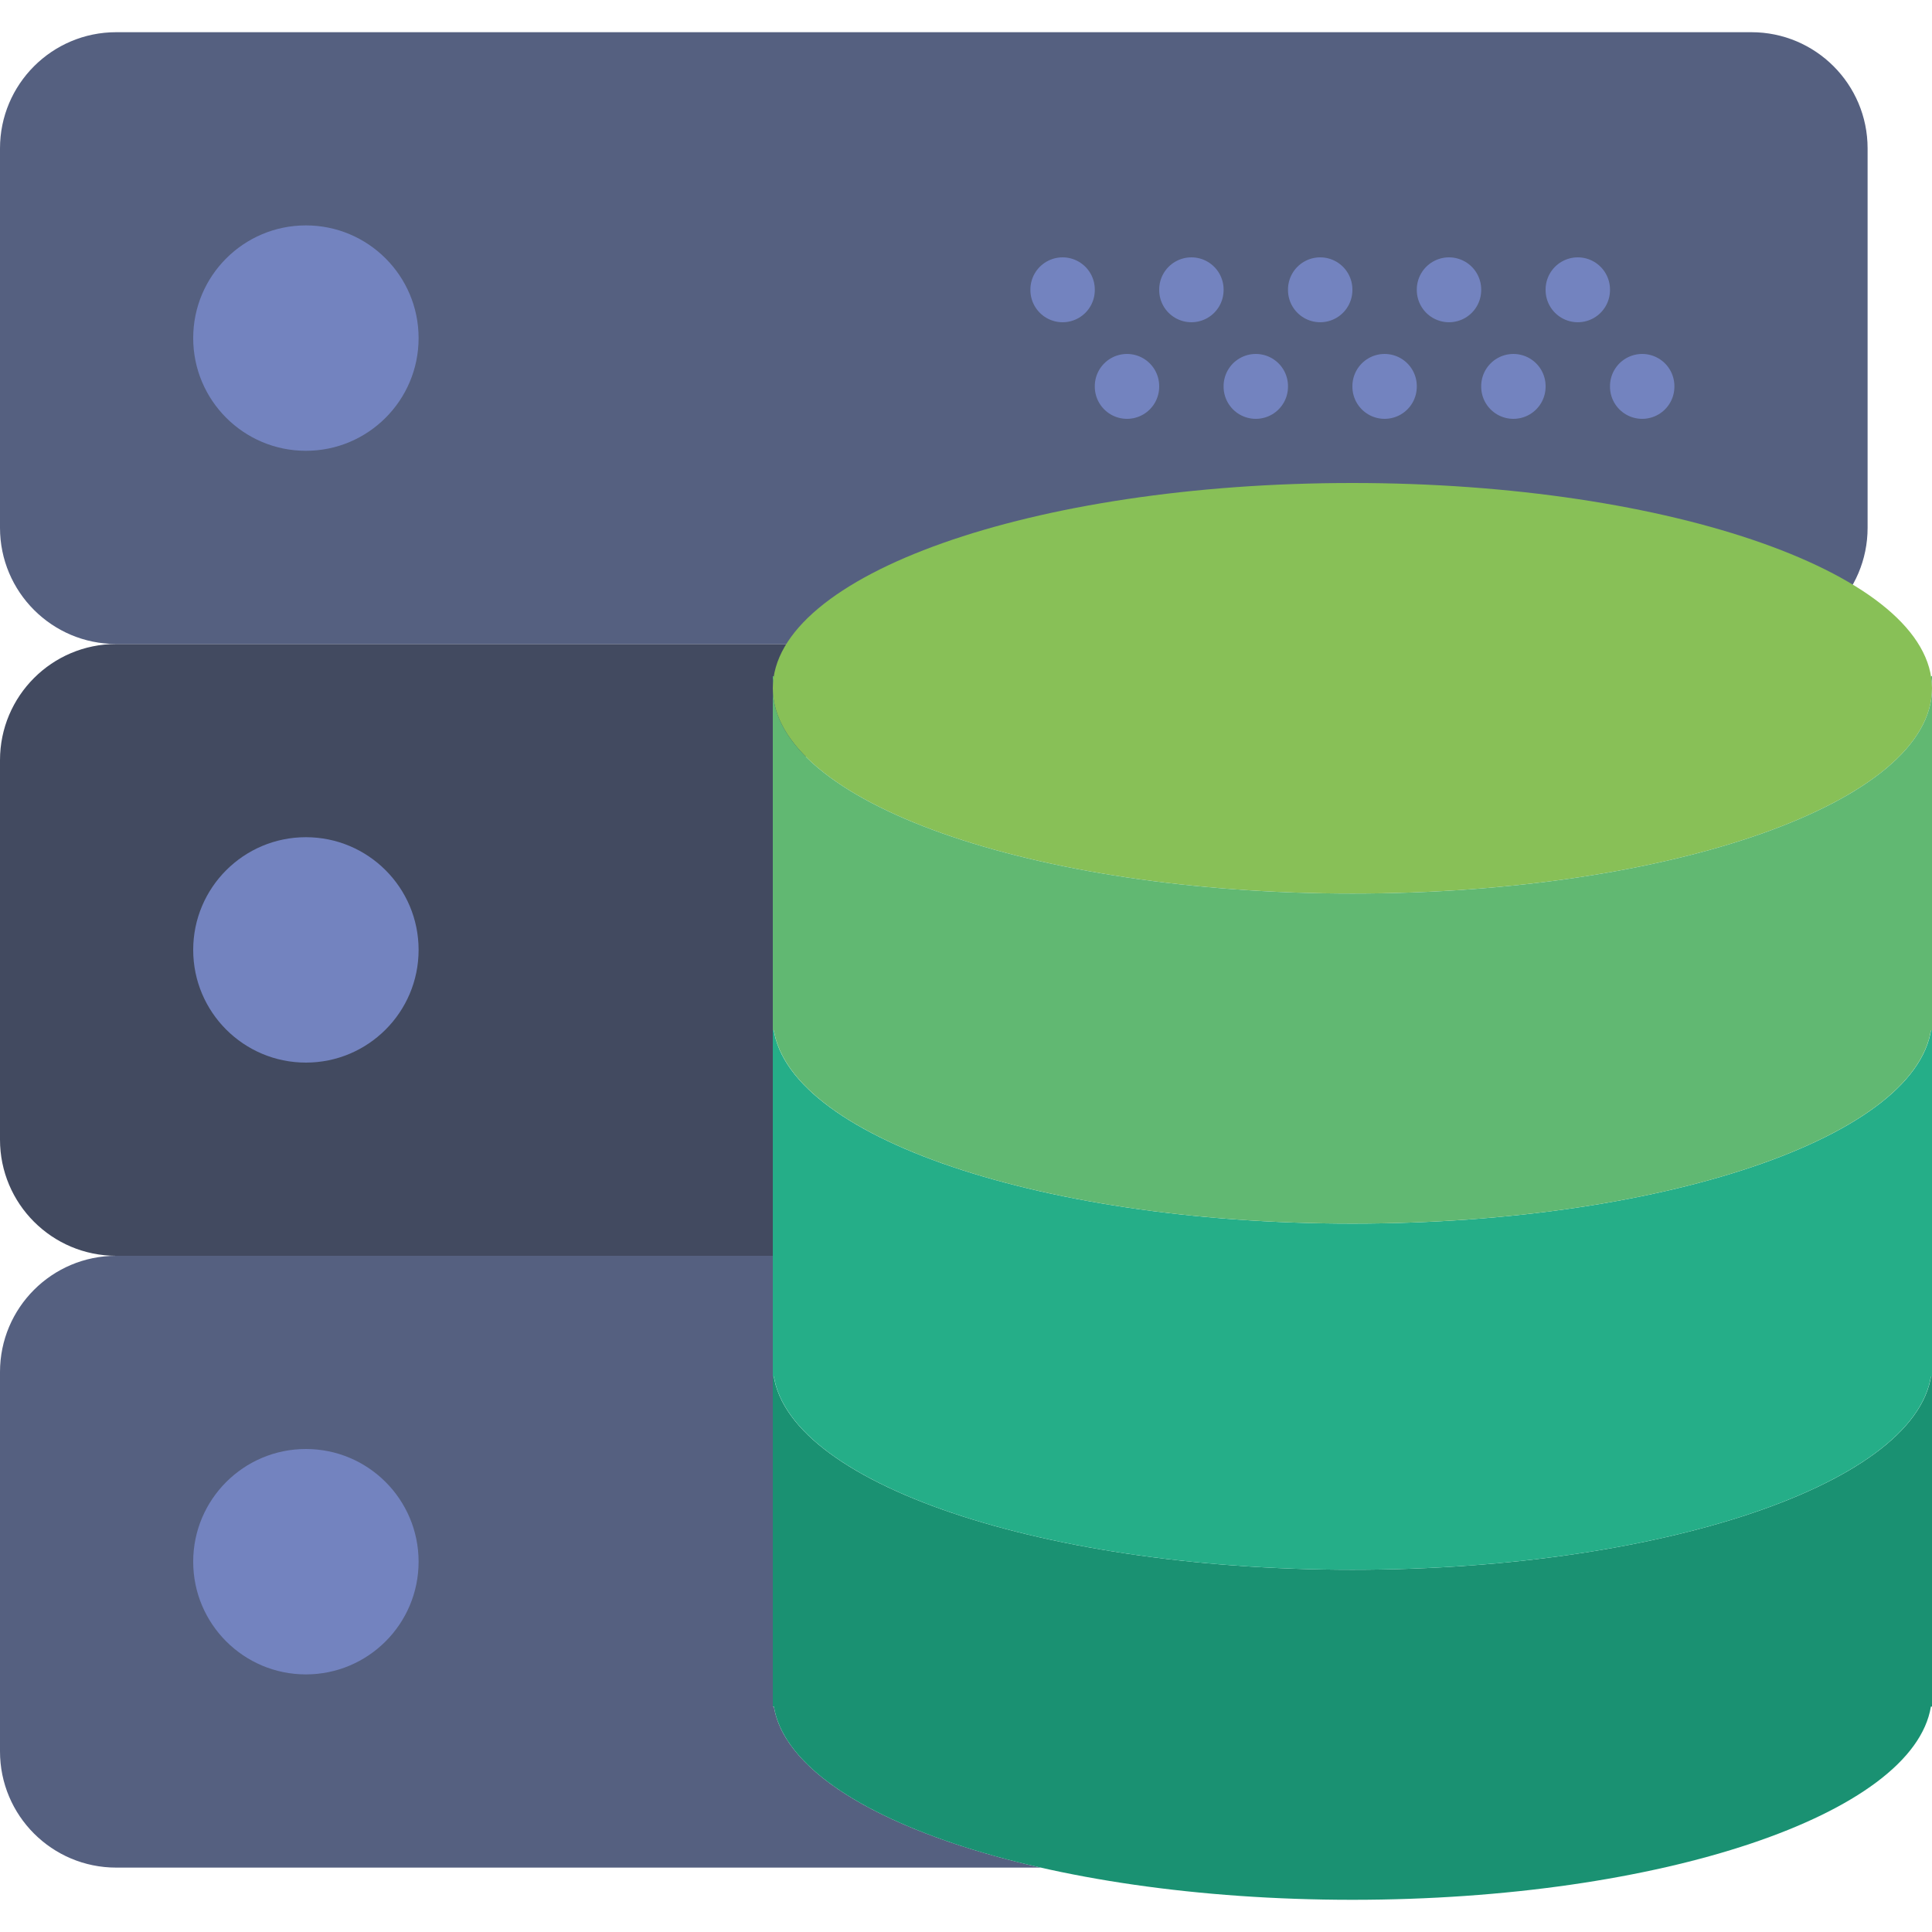
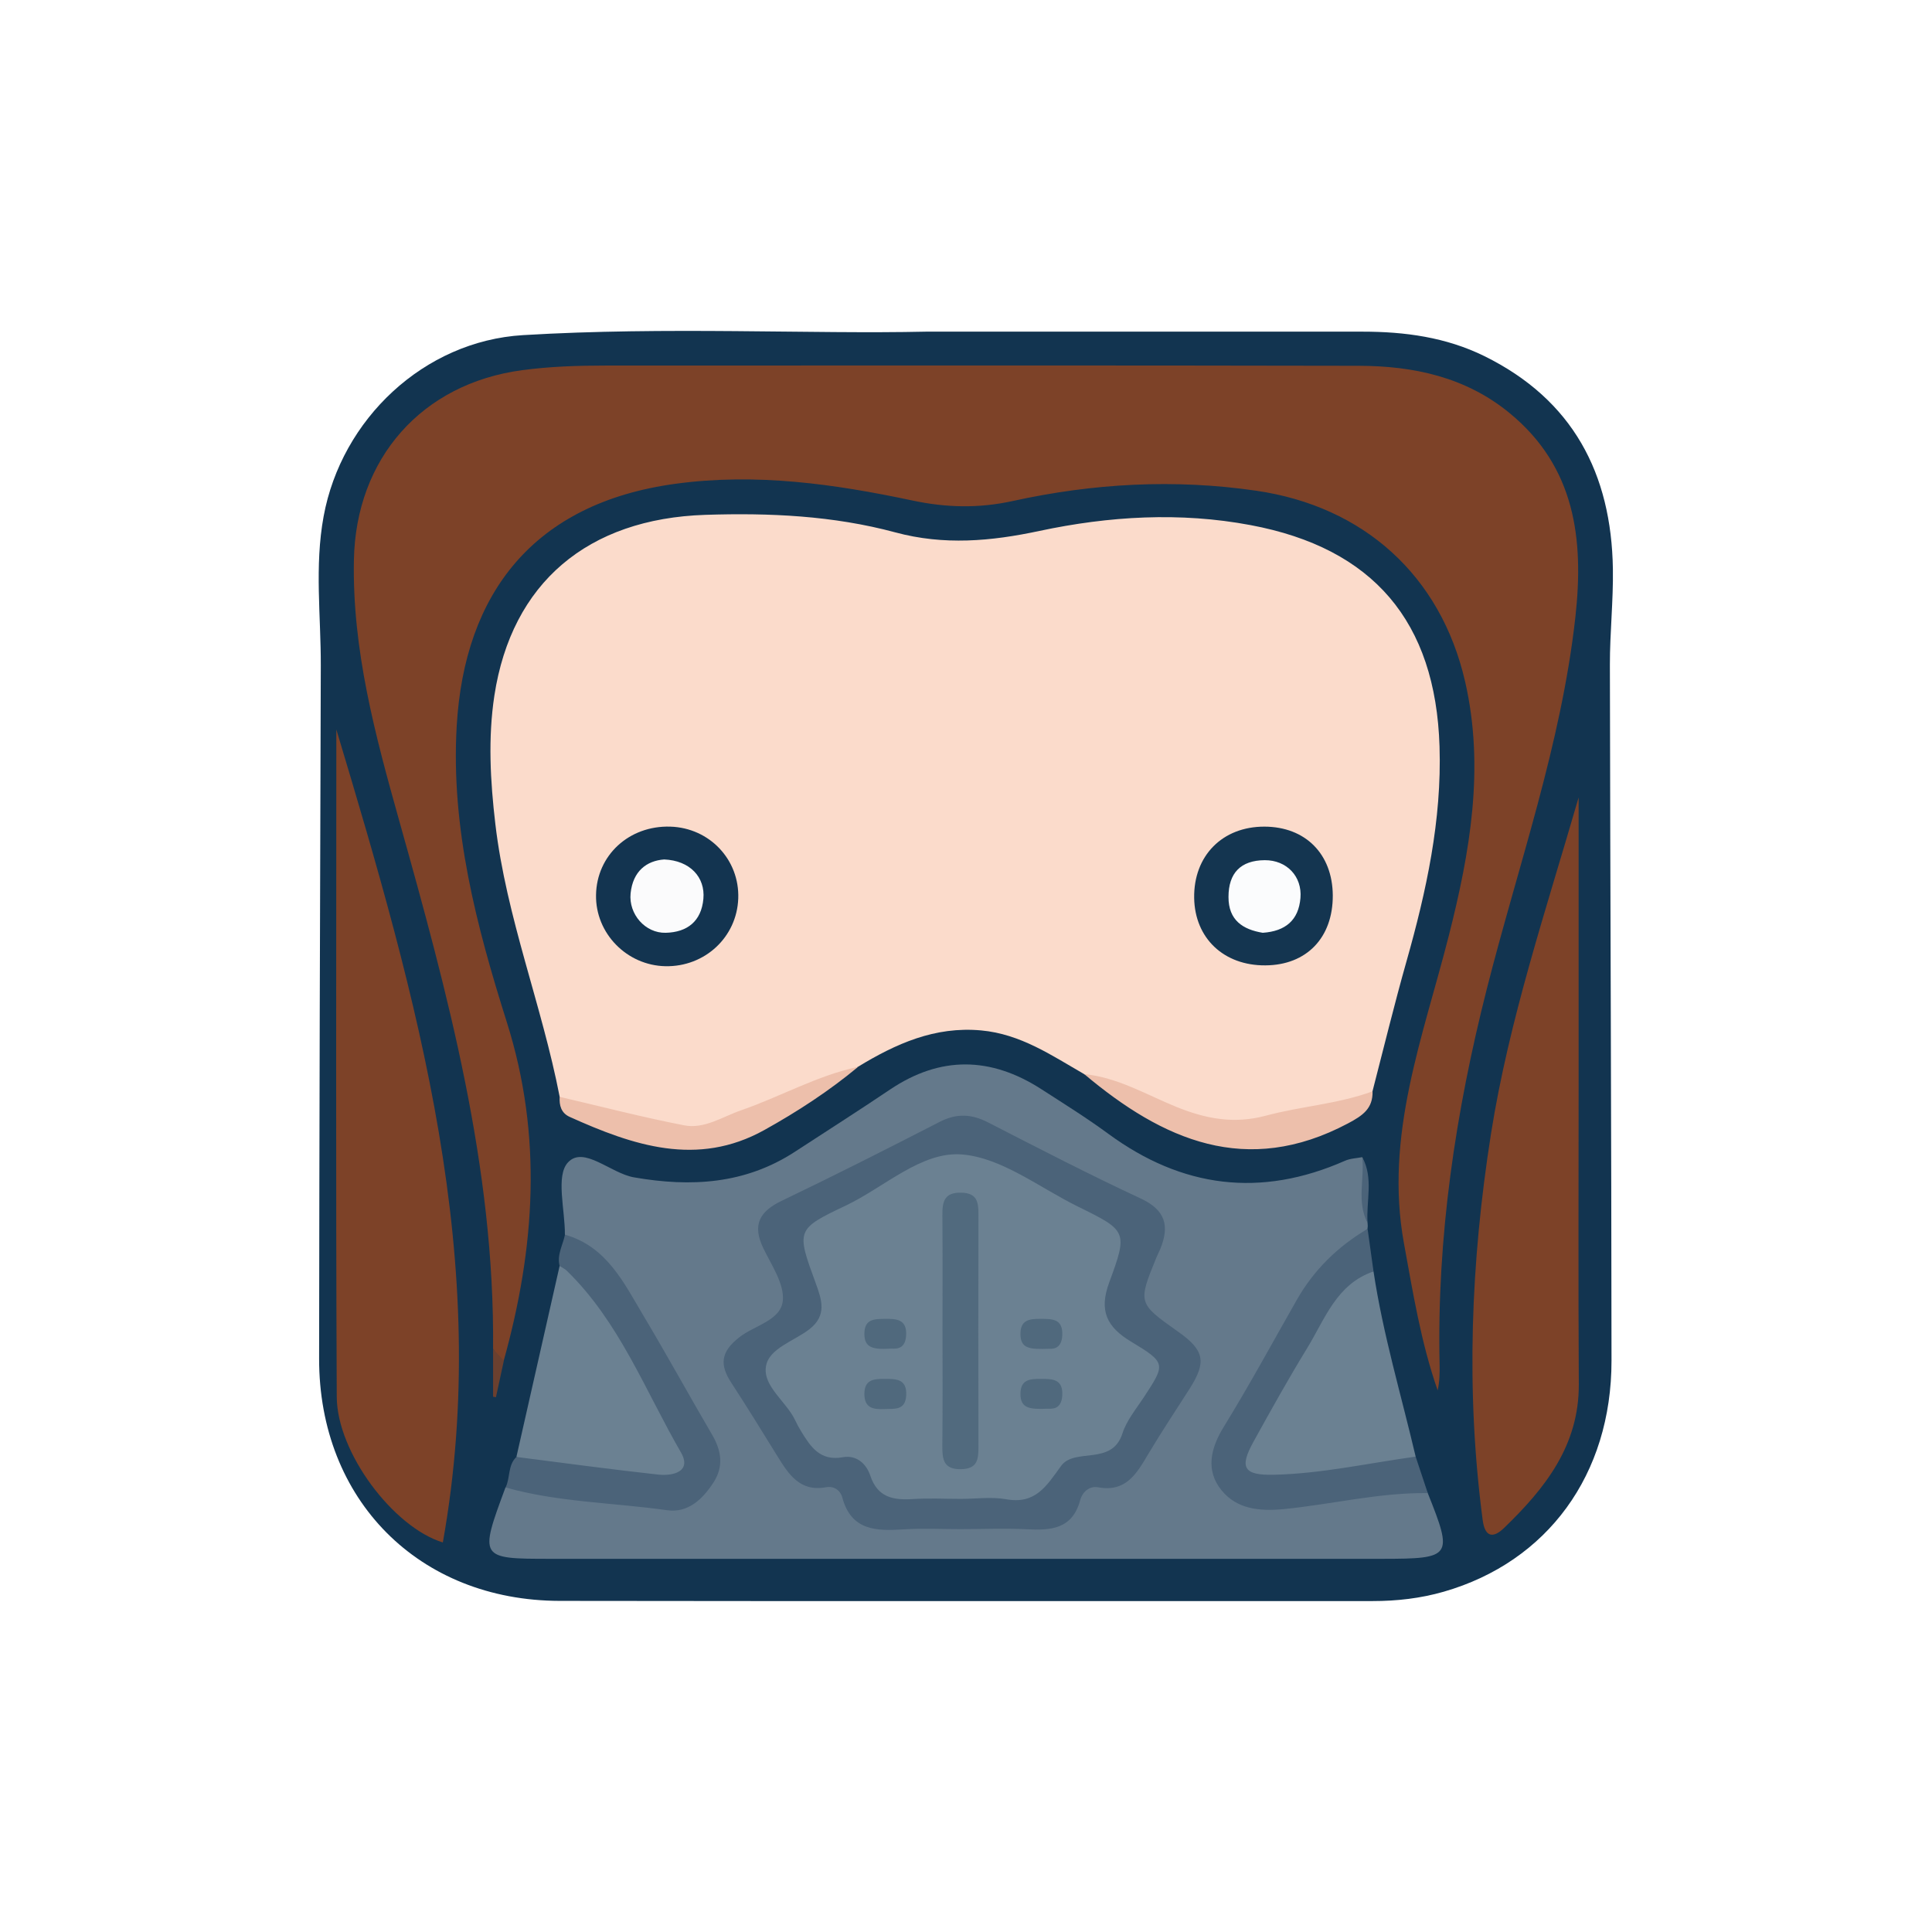
- <svg xmlns="http://www.w3.org/2000/svg" t="1667468888192" class="icon" viewBox="0 0 1024 1024" version="1.1" p-id="4292" width="64" height="64">
-   <path d="M409.6 597.333v-166.4h0.58a38.298 38.298 0 0 0-0.58 6.4c0-41.591 65.911-77.687 162.714-96H61.577A61.577 61.577 0 0 0 0 402.91v201.097A61.577 61.577 0 0 0 61.577 665.6H409.6v-68.267z" fill="#424A60" p-id="4293" />
-   <path d="M410.18 904.533H409.6V665.6H61.577A61.577 61.577 0 0 0 0 727.177v201.097A61.577 61.577 0 0 0 61.577 989.867h490.121c-80.64-18.244-135.646-49.442-141.517-85.333zM928.29 341.333H61.577A61.594 61.594 0 0 1 0 279.757V78.643A61.594 61.594 0 0 1 61.577 17.067h866.697A61.594 61.594 0 0 1 989.867 78.643v201.097A61.594 61.594 0 0 1 928.29 341.333z" fill="#556080" p-id="4294" />
-   <path d="M162.133 179.2m-59.733 0a59.733 59.733 0 1 0 119.467 0 59.733 59.733 0 1 0-119.467 0Z" fill="#7383BF" p-id="4295" />
-   <path d="M836.267 153.6m-17.067 0a17.067 17.067 0 1 0 34.133 0 17.067 17.067 0 1 0-34.133 0Z" fill="#7383BF" p-id="4296" />
-   <path d="M768 153.6m-17.067 0a17.067 17.067 0 1 0 34.133 0 17.067 17.067 0 1 0-34.133 0Z" fill="#7383BF" p-id="4297" />
-   <path d="M870.4 204.8m-17.067 0a17.067 17.067 0 1 0 34.133 0 17.067 17.067 0 1 0-34.133 0Z" fill="#7383BF" p-id="4298" />
-   <path d="M802.133 204.8m-17.067 0a17.067 17.067 0 1 0 34.133 0 17.067 17.067 0 1 0-34.133 0Z" fill="#7383BF" p-id="4299" />
-   <path d="M699.733 153.6m-17.067 0a17.067 17.067 0 1 0 34.133 0 17.067 17.067 0 1 0-34.133 0Z" fill="#7383BF" p-id="4300" />
-   <path d="M733.867 204.8m-17.067 0a17.067 17.067 0 1 0 34.133 0 17.067 17.067 0 1 0-34.133 0Z" fill="#7383BF" p-id="4301" />
-   <path d="M631.467 153.6m-17.067 0a17.067 17.067 0 1 0 34.133 0 17.067 17.067 0 1 0-34.133 0Z" fill="#7383BF" p-id="4302" />
-   <path d="M665.6 204.8m-17.067 0a17.067 17.067 0 1 0 34.133 0 17.067 17.067 0 1 0-34.133 0Z" fill="#7383BF" p-id="4303" />
-   <path d="M563.2 153.6m-17.067 0a17.067 17.067 0 1 0 34.133 0 17.067 17.067 0 1 0-34.133 0Z" fill="#7383BF" p-id="4304" />
-   <path d="M597.333 204.8m-17.067 0a17.067 17.067 0 1 0 34.133 0 17.067 17.067 0 1 0-34.133 0Z" fill="#7383BF" p-id="4305" />
-   <path d="M162.133 503.467m-59.733 0a59.733 59.733 0 1 0 119.467 0 59.733 59.733 0 1 0-119.467 0Z" fill="#7383BF" p-id="4306" />
-   <path d="M162.133 827.733m-59.733 0a59.733 59.733 0 1 0 119.467 0 59.733 59.733 0 1 0-119.467 0Z" fill="#7383BF" p-id="4307" />
-   <path d="M716.8 832c-169.66 0-307.2-48.708-307.2-108.8V904.533h0.58c9.353 57.105 143.036 102.4 306.62 102.4s297.267-45.295 306.62-102.4H1024V723.2c0 60.092-137.54 108.8-307.2 108.8zM409.6 716.8v6.4c0-2.15 0.222-4.284 0.58-6.4H409.6zM1023.42 716.8c0.358 2.116 0.58 4.25 0.58 6.4V716.8h-0.58z" fill="#1A9172" p-id="4308" />
-   <path d="M716.8 648.533c-169.66 0-307.2-48.708-307.2-108.8V729.6h0.58c9.353 57.105 143.036 102.4 306.62 102.4s297.267-45.295 306.62-102.4H1024V539.733C1024 599.825 886.46 648.533 716.8 648.533zM409.6 533.333v6.4c0-2.15 0.222-4.284 0.58-6.4H409.6zM1023.42 533.333c0.358 2.116 0.58 4.25 0.58 6.4v-6.4h-0.58z" fill="#25AE88" p-id="4309" />
-   <path d="M409.6 364.8a307.2 108.8 0 1 0 614.4 0 307.2 108.8 0 1 0-614.4 0Z" fill="#88C057" p-id="4310" />
-   <path d="M716.8 473.6c-169.66 0-307.2-48.708-307.2-108.8V546.133h0.58c9.353 57.105 143.036 102.4 306.62 102.4s297.267-45.295 306.62-102.4H1024V364.8c0 60.092-137.54 108.8-307.2 108.8zM409.6 358.4v6.4c0-2.15 0.222-4.284 0.58-6.4H409.6zM1023.42 358.4c0.358 2.116 0.58 4.25 0.58 6.4V358.4h-0.58z" fill="#61B872" p-id="4311" />
+ <svg xmlns="http://www.w3.org/2000/svg" t="1667541345136" class="icon" viewBox="0 0 1024 1024" version="1.1" p-id="3595" width="128" height="128">
+   <path d="M490.898 175.782h231.28c22.39 0 44.176 2.926 64.594 12.976 46.816 23.09 67.33 62.177 68.093 112.841 0.254 16.92-1.622 33.871-1.59 50.791 0.191 122.923 0.795 245.847 0.859 368.77 0.032 60.428-33.967 106.671-88.925 122.478-12.276 3.53-24.839 4.961-37.656 4.961-143.596-0.064-287.224 0.127-430.82-0.095-74.74-0.127-127.694-53.526-127.598-128.425 0.127-122.383 0.477-244.765 0.891-367.148 0.095-26.397-3.371-52.731 1.495-79.224 9.446-51.523 53.145-92.932 105.654-96.081 76.203-4.58 152.533-0.477 213.724-1.845z" fill="#123450" p-id="3596" />
+   <path d="M296.638 581.349c-9.414-48.66-28.274-95.063-34.094-144.614-2.672-22.74-3.944-45.544-0.509-68.093 9.16-59.728 49.456-93.727 111.792-95.762 33.967-1.113 67.743 0.413 100.692 9.287 25.761 6.965 50.664 4.739 76.394-0.763 36.893-7.856 74.517-10.114 111.919-3.085 65.008 12.181 98.084 51.078 100.151 117.326 1.24 38.992-6.965 76.648-17.524 113.923-6.456 22.804-12.054 45.893-18.001 68.824-0.636 1.463-1.177 3.403-2.608 3.817-32.154 9.191-63.767 22.867-98.307 10.305-17.906-6.52-34.539-15.679-51.936-23.217-17.238-9.923-33.681-21.245-54.576-23.153-24.585-2.258-45.226 7.092-65.294 19.273-22.835 12.022-46.561 21.977-70.764 30.914-10.75 3.976-21.277 5.025-32.504 2.226-13.294-3.308-26.684-6.202-40.105-9.001-5.725-1.177-11.068-3.149-14.725-8.205z" fill="#FBDBCB" p-id="3597" />
+   <path d="M261.335 714.99c0.954-96.399-23.98-188.185-49.71-279.877-12.69-45.289-24.998-90.578-24.044-138.412 1.05-53.685 35.939-93.409 89.179-100.501 14.789-1.972 29.482-2.449 44.271-2.449 133.037 0 266.074-0.159 399.111 0.127 29.069 0.064 56.771 5.947 80.051 25.125 34.698 28.56 39.374 66.757 34.794 108.039-7.506 67.648-30.341 131.638-46.943 197.091-16.602 65.421-26.525 131.479-25.03 199.094 0.095 4.516 0 9.064-1.018 13.708-8.873-25.38-13.072-51.682-17.874-77.952-10.464-57.248 10.209-109.534 23.79-163.092 11.227-44.208 19.083-88.925 8.651-134.532-12.913-56.325-53.813-92.995-110.71-101.265-43.476-6.329-86.507-3.912-129.157 5.47-18.001 3.944-35.144 3.53-53.113-0.286-41.377-8.778-82.882-14.694-125.722-8.842-74.931 10.241-111.696 57.884-115.799 128.362-3.149 54.258 10.495 106.099 26.588 157.049 19.051 60.269 14.948 119.679-1.654 179.312-6.075 1.845-3.276-4.58-5.661-6.17z" fill="#7D4228" p-id="3598" />
+   <path d="M756.749 791.384c13.485 33.744 12.785 34.794-24.076 34.826-146.967 0.032-293.934 0.032-440.902 0-37.72 0-37.815-0.191-23.885-37.752 14.344-5.248 27.86 2.035 41.664 3.435 14.185 1.463 28.401 2.099 42.586 3.53 18.764 1.908 29.991-16.506 20.8-33.267-14.471-26.397-29.61-52.445-44.78-78.461-7.124-12.213-19.528-19.146-28.751-29.228 0.127-13.199-4.993-31.295 1.654-38.388 8.365-8.937 22.613 5.82 35.016 7.951 30.15 5.248 58.901 3.626 85.299-13.612 16.824-10.972 33.744-21.754 50.378-32.949 26.684-17.938 53.336-17.429 80.019-0.286 11.99 7.728 24.139 15.298 35.621 23.726 39.183 28.783 80.846 34.031 125.499 14.312 2.767-1.24 6.075-1.304 9.128-1.908 4.23 11.386-0.827 23.503 2.831 34.921 0.127 1.018 0.127 2.035-0.032 3.085-31.423 28.846-49.742 66.662-70.446 102.887-5.916 10.368-11.99 21.245-3.403 32.44 8.046 10.527 19.75 9.668 31.963 8.301 20.005-2.226 39.978-4.198 59.856-7.506 4.993-0.827 10.813-2.576 13.962 3.944z" fill="#64798B" p-id="3599" />
+   <path d="M178.263 386.644c43.031 143.183 82.977 282.612 56.452 430.883-26.111-7.951-56.071-47.515-56.23-77.157-0.541-116.531-0.223-233.093-0.223-353.726zM836.705 422.646v149.098c0 53.972-0.223 107.912 0.095 161.883 0.191 32.599-17.969 55.339-39.66 76.266-5.566 5.375-10.05 5.152-11.29-4.262-9.032-68.506-6.297-136.726 4.421-204.787 9.573-60.492 29.164-118.502 46.434-178.199z" fill="#7D4228" p-id="3600" />
+   <path d="M727.998 673.899c4.993 33.267 14.662 65.453 22.327 98.116-2.131 2.544-4.898 4.103-8.046 4.802-22.231 4.993-44.78 8.524-67.552 8.81-16.411 0.191-21.881-8.524-14.312-22.422 13.135-24.171 26.143-48.533 41.282-71.496 5.757-8.746 11.418-21.023 26.302-17.81zM273.707 772.206l22.899-101.233c12.531 0.064 18.383 9.891 23.662 18.383 14.535 23.249 27.892 47.229 41.027 71.305 8.619 15.807 3.244 26.302-13.994 24.68-24.775-2.258-50.664-0.095-73.595-13.135z" fill="#6B8192" p-id="3601" />
+   <path d="M727.998 673.899c-19.655 6.679-25.73 25.221-35.175 40.646-9.923 16.188-19.178 32.822-28.369 49.456-7.728 13.898-5.343 18.033 10.845 17.651 25.316-0.604 50.06-6.17 75.026-9.605 2.131 6.456 4.294 12.913 6.424 19.337-25.73-0.35-50.76 5.947-76.203 8.46-13.358 1.304-25.062-0.127-33.076-9.923-8.492-10.4-6.011-22.072 1.177-33.712 13.549-22.009 25.889-44.78 38.674-67.234 9.096-15.966 21.786-28.338 37.529-37.656l3.149 22.581zM273.707 772.206c25.03 3.18 50.028 6.615 75.122 9.35 7.856 0.859 18.001-1.527 12.054-11.799-18.955-32.758-32.536-68.983-60.364-96.144-1.113-1.081-2.608-1.781-3.912-2.64-1.527-5.947 1.749-11.068 2.831-16.57 22.199 6.297 31.2 25.507 41.664 43.031 12.435 20.832 24.108 42.109 36.352 63.036 4.993 8.524 6.17 16.888 0.668 25.348-5.725 8.778-13.421 16.188-24.521 14.63-28.56-4.039-57.661-4.198-85.649-12.054 2.576-5.12 1.081-11.736 5.757-16.188z" fill="#4B6379" p-id="3602" />
+   <path d="M574.67 569.295c17.683 1.749 32.854 10.877 48.788 17.365 15.775 6.393 30.627 9.191 47.452 4.675 18.669-5.025 38.26-6.17 56.58-12.913 0.191 9.191-5.216 12.849-13.04 17.015-53.813 28.528-98.116 8.905-139.779-26.143zM296.638 581.349c21.977 5.12 43.858 10.813 66.026 15.107 10.686 2.067 20.291-4.58 30.15-7.983 20.832-7.188 40.201-18.383 62.018-23.026-15.457 12.849-32.313 23.821-49.774 33.522-35.557 19.75-69.619 8.11-103.109-6.997-4.516-2.035-5.598-6.075-5.311-10.623z" fill="#EDBFAB" p-id="3603" />
+   <path d="M724.85 648.202c-5.884-11.227-1.558-23.312-2.831-34.921 6.106 11.227 2.004 23.281 2.831 34.921z" fill="#4B6379" p-id="3604" />
+   <path d="M261.335 714.99c1.908 2.067 3.817 4.103 5.725 6.17l-4.198 19.401-1.527-0.286v-25.284z" fill="#6B402F" p-id="3605" />
+   <path d="M706.403 474.614c0.095 22.39-13.898 36.925-35.716 37.052-22.04 0.159-37.402-14.376-37.752-35.716-0.35-22.358 14.948-37.879 37.275-37.815 21.722 0.064 36.066 14.535 36.193 36.479z" fill="#143550" p-id="3606" />
+   <path d="M355.285 438.135c20.768 0.636 36.734 17.524 36.002 38.07-0.731 20.514-17.715 36.289-38.547 35.907-20.514-0.382-37.179-17.429-36.829-37.72 0.318-21.086 17.524-36.925 39.374-36.257z" fill="#133450" p-id="3607" />
+   <path d="M509.09 810.467c-10.05 0-20.132-0.509-30.15 0.127-14.439 0.922-27.765 0.763-32.504-16.888-1.05-3.912-4.516-6.202-8.619-5.439-13.867 2.544-19.814-6.838-25.793-16.506-8.046-13.008-16.061-26.048-24.426-38.865-6.265-9.605-5.598-16.379 4.198-24.076 8.046-6.361 22.199-8.937 23.122-19.56 0.795-8.873-6.043-18.733-10.368-27.733-5.916-12.308-2.035-19.432 9.796-25.094 28.147-13.485 56.007-27.606 83.772-41.854 8.905-4.548 16.793-4.198 25.571 0.318 26.811 13.771 53.622 27.638 80.974 40.36 13.167 6.138 15.266 14.598 10.305 26.747-0.604 1.463-1.368 2.862-1.972 4.325-9.955 24.33-9.955 24.362 11.481 39.533 13.898 9.827 15.107 15.934 6.075 30.15-7.379 11.577-15.012 22.994-22.009 34.762-6.106 10.273-11.736 20.227-26.493 17.524-4.643-0.859-8.333 2.449-9.541 6.838-4.135 15.361-15.52 16.093-28.433 15.393-11.64-0.572-23.312-0.064-34.985-0.064z" fill="#4B6379" p-id="3608" />
+   <path d="M669.288 494.396c-10.527-1.717-18.192-6.647-18.16-18.987 0-12.69 6.456-19.401 19.21-19.496 11.609-0.064 19.909 8.587 18.924 20.068-0.986 11.704-7.887 17.588-19.973 18.415z" fill="#FBFCFD" p-id="3609" />
+   <path d="M352.009 455.532c13.676 0.541 21.849 9.414 20.8 20.864-1.081 11.927-8.555 17.715-19.941 18.001-10.877 0.286-19.75-9.891-18.637-20.895 1.209-11.768 8.492-17.301 17.779-17.969z" fill="#FBFBFC" p-id="3610" />
+   <path d="M509.281 794.437c-8.492 0-16.983-0.445-25.443 0.095-10.368 0.668-18.701-0.827-22.549-12.372-2.131-6.393-7.315-11.1-14.598-9.796-12.054 2.194-17.111-5.598-22.168-13.898-1.113-1.813-2.131-3.689-3.021-5.598-4.675-10.018-17.111-17.969-15.552-28.497 1.431-9.732 14.948-13.517 23.122-19.909 9.319-7.315 6.488-15.52 3.308-24.267-10.368-28.242-10.495-28.687 15.902-41.218 20.482-9.732 40.041-28.783 61.478-27.097 21.15 1.654 41.25 17.651 61.637 27.67 25.952 12.753 26.493 13.135 16.475 40.264-5.439 14.821-1.368 23.472 11.64 31.295 18.733 11.259 18.287 11.895 6.647 29.61-4.071 6.17-9.064 12.213-11.259 19.051-5.534 17.365-25.316 7.283-32.504 17.206-7.824 10.782-13.612 20.514-29.292 17.62-7.697-1.336-15.87-0.159-23.821-0.159z" fill="#6B8192" p-id="3611" />
+   <path d="M499.549 704.59c0-20.1 0.095-40.169-0.064-60.269-0.064-7.124 0.763-12.404 10.018-12.181 8.428 0.191 9.096 5.025 9.096 11.481-0.095 41.218-0.095 82.468 0 123.687 0 6.52-0.795 11.227-9.191 11.386-9.319 0.191-9.987-5.184-9.955-12.245 0.223-20.609 0.095-41.25 0.095-61.859z" fill="#516A7E" p-id="3612" />
+   <path d="M471.529 714.831c-8.746 0.477-13.485-0.445-13.39-8.015 0.095-7.856 5.407-7.697 10.909-7.792 6.329-0.095 11.831 0.318 11.195 9.032-0.572 8.142-6.615 6.552-8.714 6.774zM555.778 714.895c-9.668 0.286-14.853 0.095-14.916-7.697-0.095-7.665 4.802-8.205 10.559-8.174 6.075 0.032 11.99-0.223 11.609 8.651-0.318 8.11-6.075 7.156-7.251 7.22zM468.858 746.826c-5.725 0.223-10.718-0.286-10.718-7.983 0-7.728 5.057-8.015 10.718-8.015 6.17 0 11.927 0 11.45 8.81-0.477 8.078-6.297 6.965-11.45 7.188zM555.27 746.636c-9.414 0.413-14.407-0.095-14.407-7.792 0-7.728 5.057-8.015 10.718-8.015 6.17 0 11.927 0 11.45 8.81-0.477 8.11-6.329 6.902-7.76 6.997z" fill="#50697D" p-id="3613" />
</svg>
